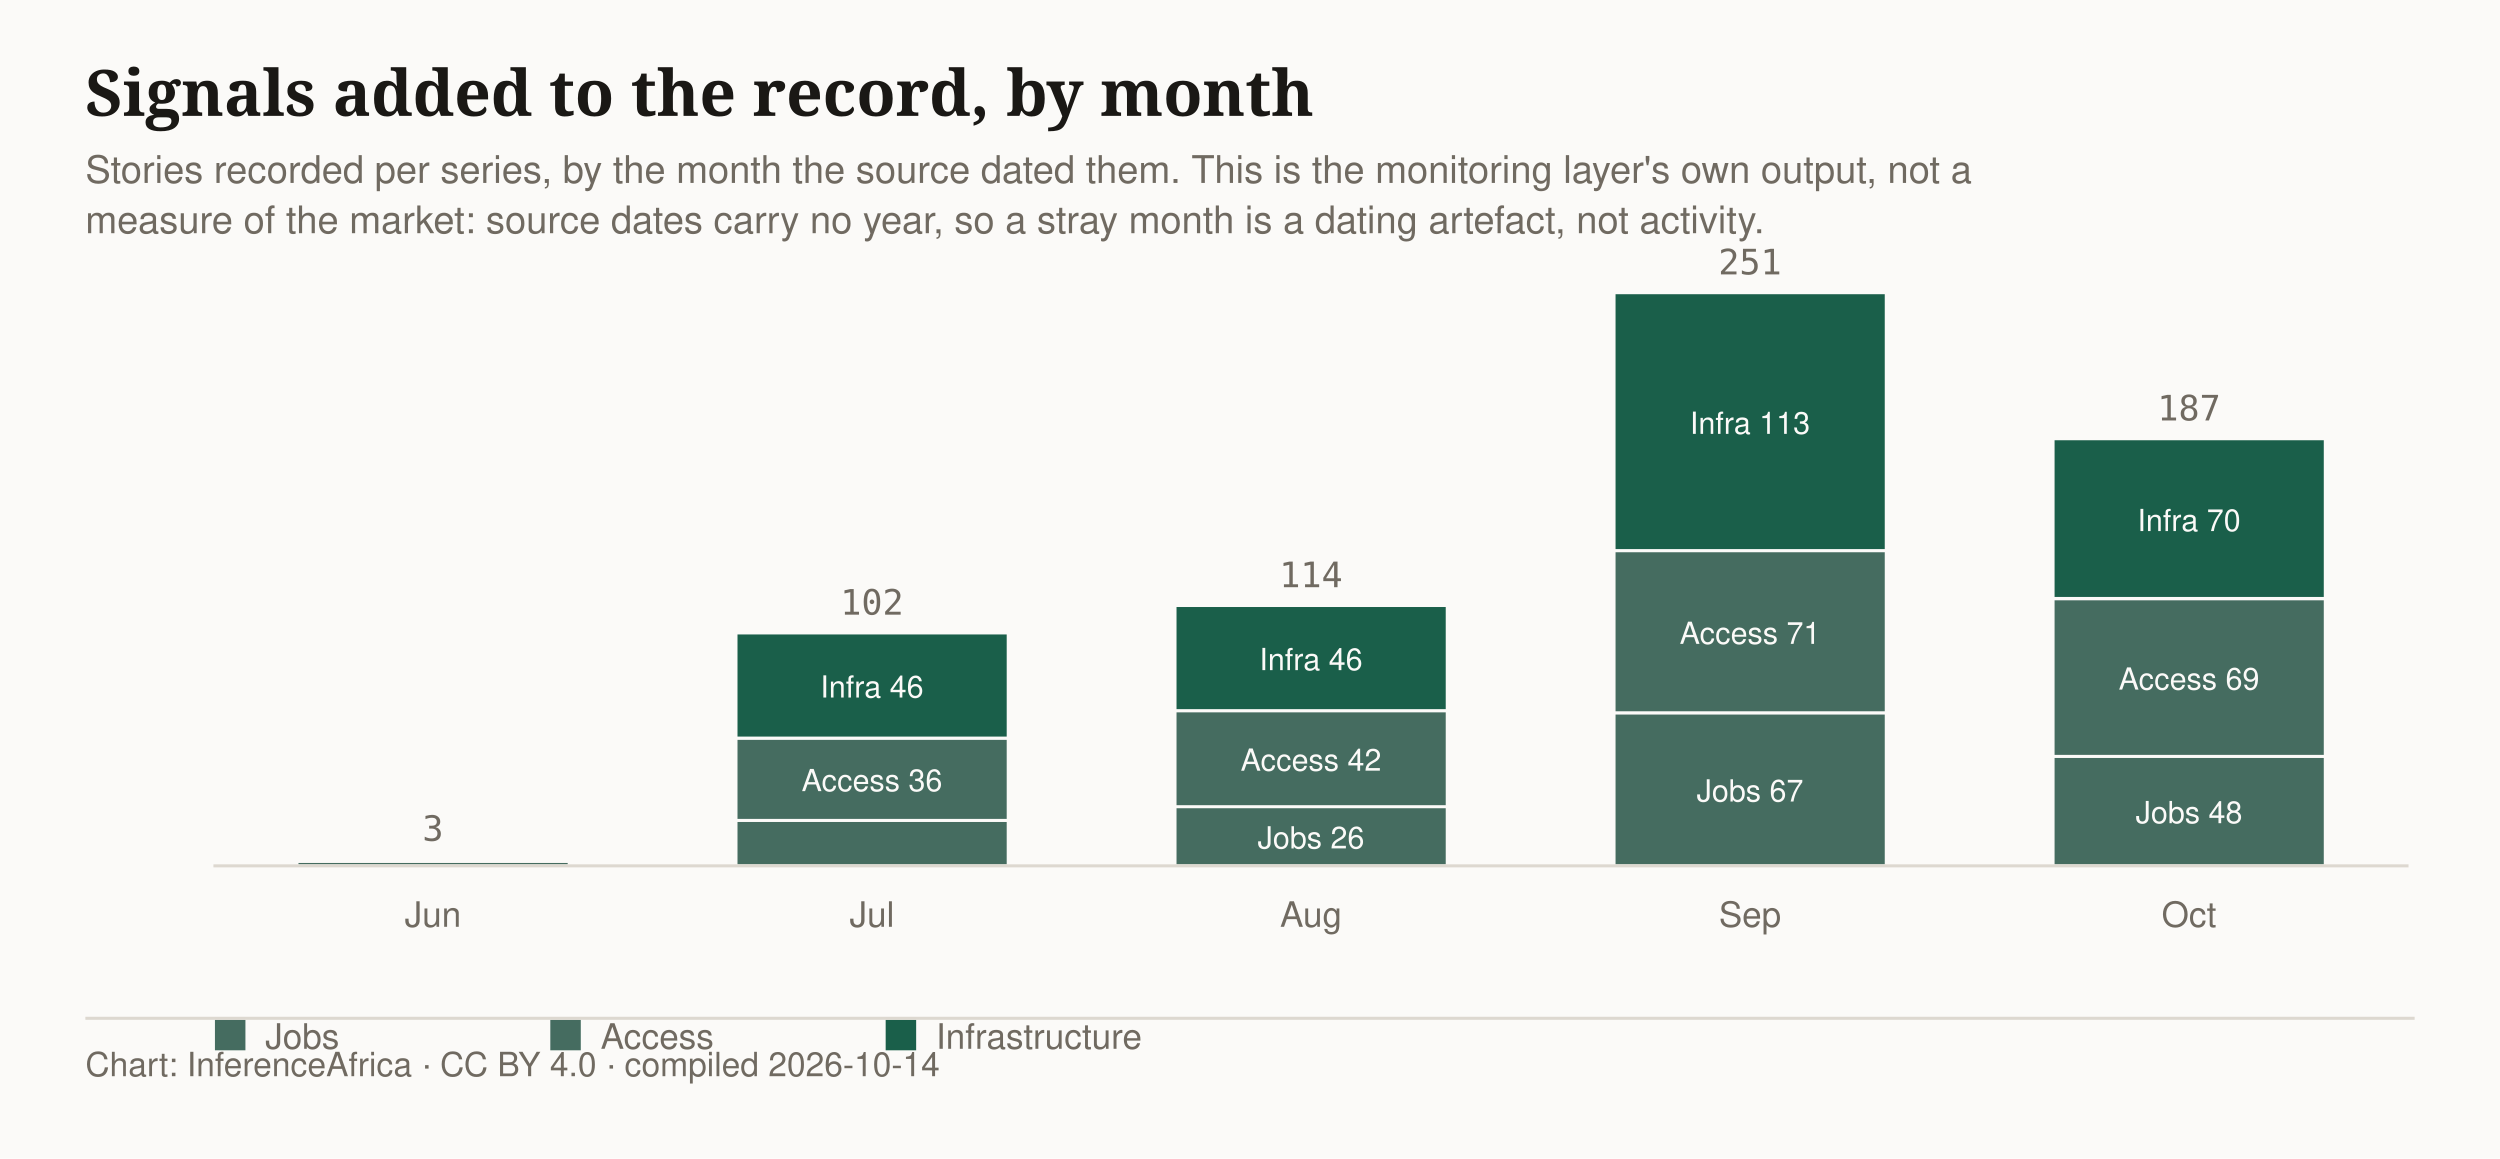
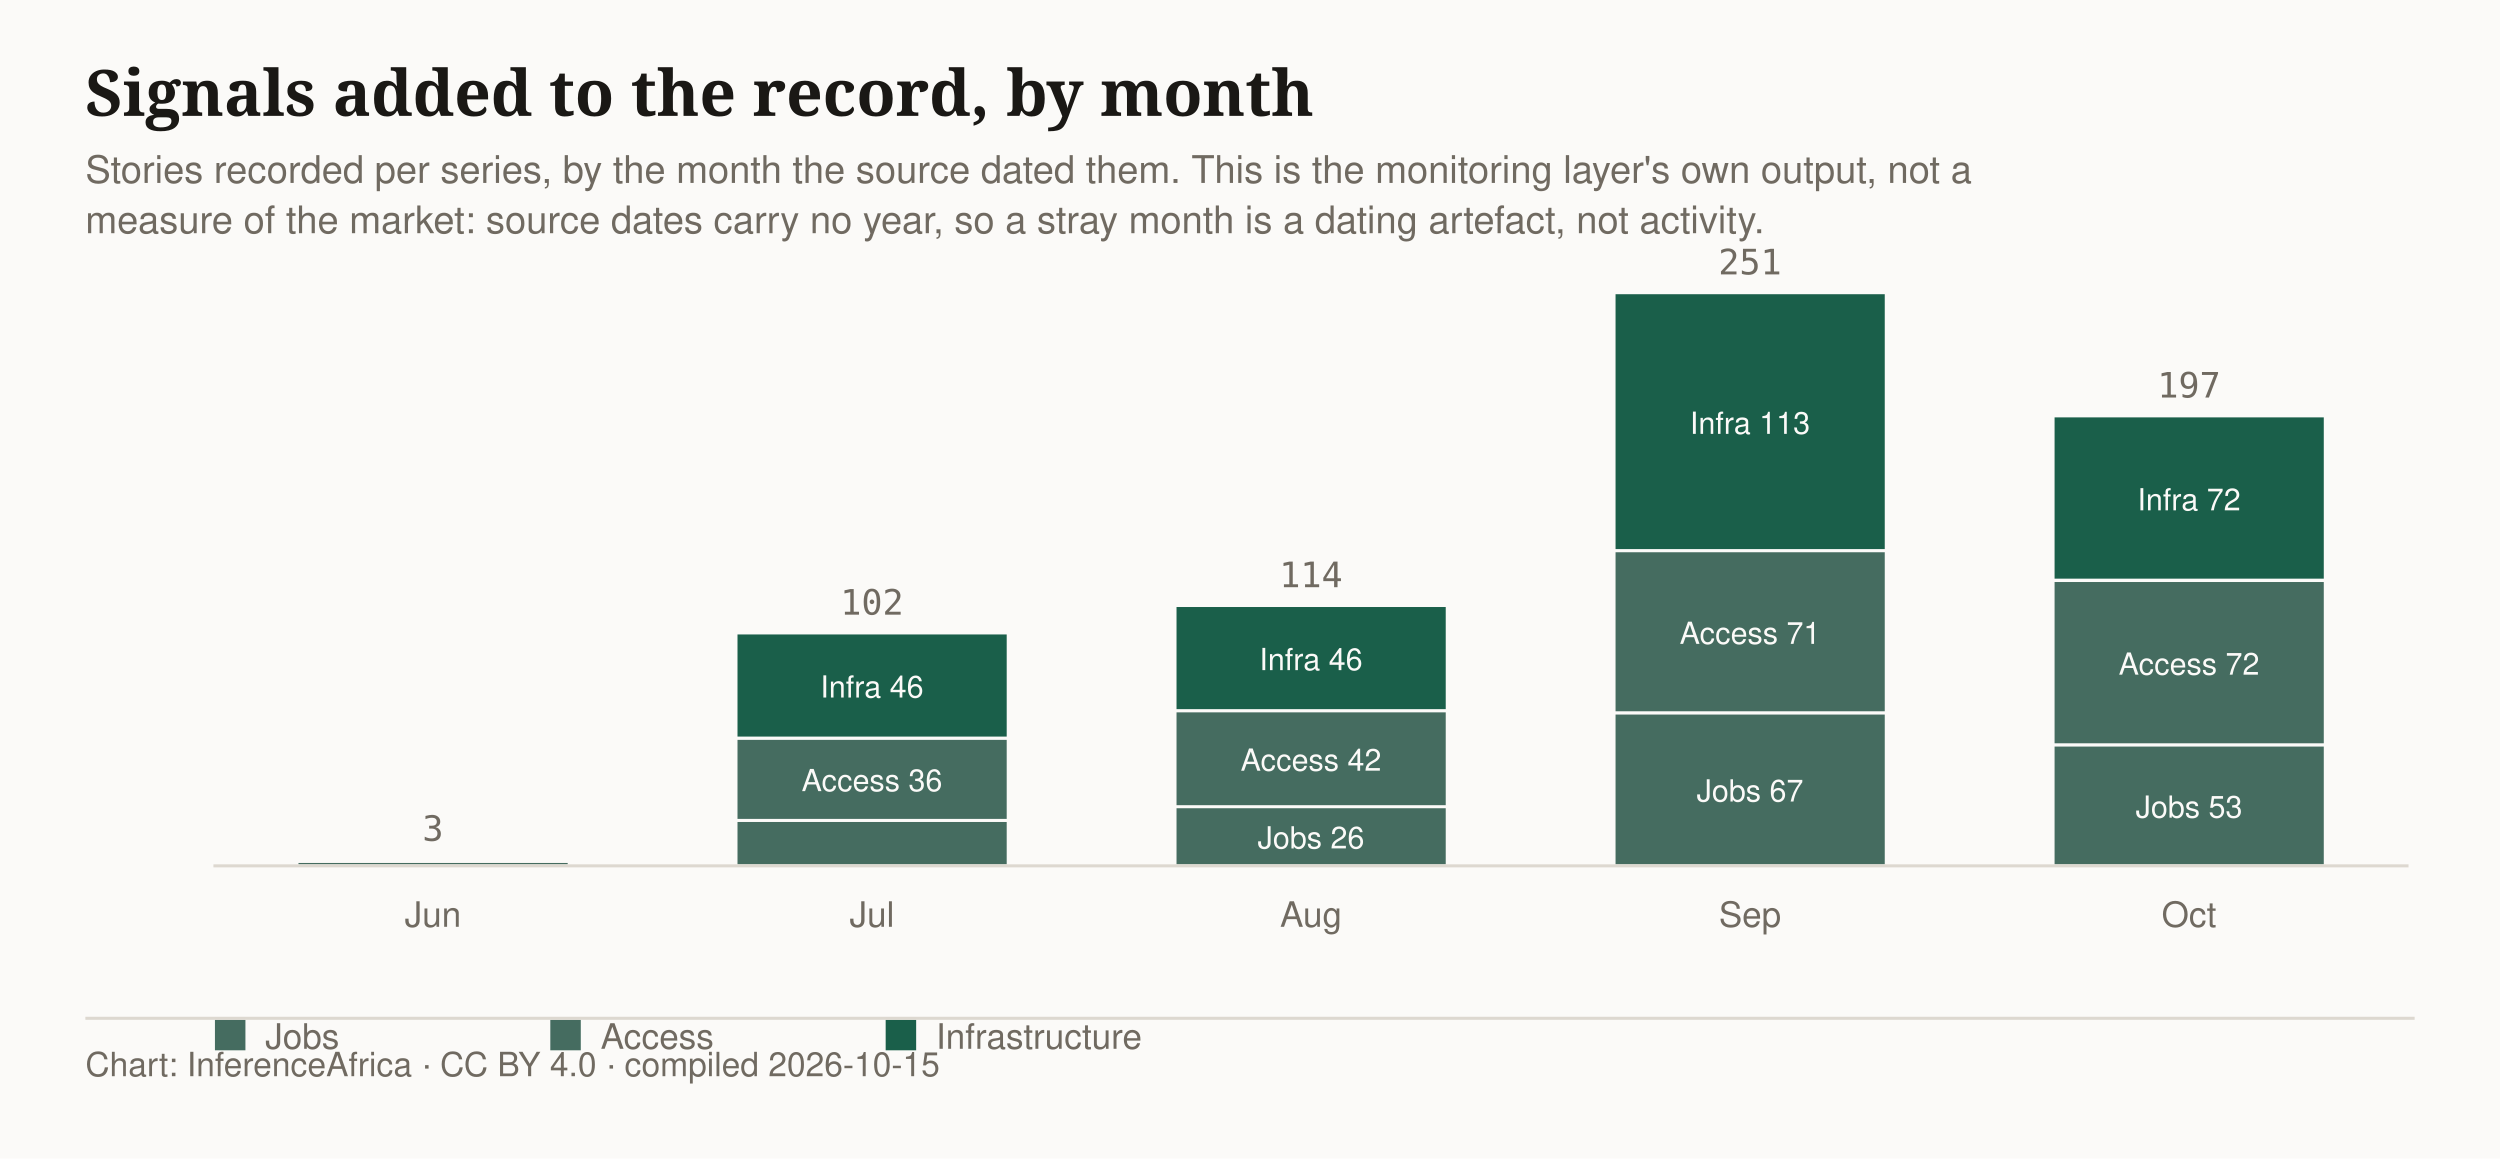
- <svg xmlns="http://www.w3.org/2000/svg" viewBox="0 0 820 380" width="820" height="380" role="img" aria-label="Signals added to the record by month and series: Jun 3, Jul 102, Aug 114, Sep 251, Oct 187. This measures the monitoring layer, not the market.">
+ <svg xmlns="http://www.w3.org/2000/svg" viewBox="0 0 820 380" width="820" height="380" role="img" aria-label="Signals added to the record by month and series: Jun 3, Jul 102, Aug 114, Sep 251, Oct 197. This measures the monitoring layer, not the market.">
  <defs>
    <pattern id="status-proposal" width="6" height="6" patternUnits="userSpaceOnUse">
      <path d="M0 6L6 0" stroke="#756342" stroke-width="1" />
    </pattern>
  </defs>
  <rect width="820" height="380" fill="#fbfaf8" />
  <text x="28" y="38" font-family="'Source Serif 4',Georgia,serif" font-size="21" font-weight="600" fill="#1a1815" style="font-variant-numeric:tabular-nums lining-nums">Signals added to the record, by month</text>
  <text x="28" y="60.0" font-family="IBM Plex Sans,-apple-system,'Segoe UI',Helvetica,Arial,sans-serif" font-size="12.5" fill="#706a61" style="font-variant-numeric:tabular-nums lining-nums">Stories recorded per series, by the month the source dated them. This is the monitoring layer's own output, not a</text>
  <text x="28" y="76.5" font-family="IBM Plex Sans,-apple-system,'Segoe UI',Helvetica,Arial,sans-serif" font-size="12.5" fill="#706a61" style="font-variant-numeric:tabular-nums lining-nums">measure of the market: source dates carry no year, so a stray month is a dating artefact, not activity.</text>
  <rect x="97.4" y="282.5" width="89.3" height="1.5" fill="#456c60" data-status="measured" stroke="#fbfaf8" stroke-width="1" />
  <rect x="97.4" y="281.8" width="89.3" height="0.7" fill="#1a5f4a" data-status="measured" stroke="#fbfaf8" stroke-width="1" />
  <text x="142.0" y="275.8" text-anchor="middle" font-family="'IBM Plex Mono',Consolas,monospace" font-size="11.5" fill="#706a61" style="font-variant-numeric:tabular-nums lining-nums">3</text>
  <text x="142.0" y="304" text-anchor="middle" font-family="IBM Plex Sans,-apple-system,'Segoe UI',Helvetica,Arial,sans-serif" font-size="11.5" fill="#706a61" style="font-variant-numeric:tabular-nums lining-nums">Jun</text>
  <rect x="241.4" y="269.0" width="89.3" height="15.0" fill="#456c60" data-status="measured" stroke="#fbfaf8" stroke-width="1" />
  <rect x="241.4" y="242.1" width="89.3" height="27.0" fill="#456c60" data-status="measured" stroke="#fbfaf8" stroke-width="1" />
  <text x="286.0" y="259.5" text-anchor="middle" font-family="IBM Plex Sans,-apple-system,'Segoe UI',Helvetica,Arial,sans-serif" font-size="10" fill="#fbfaf8" style="font-variant-numeric:tabular-nums lining-nums">Access 36</text>
  <rect x="241.4" y="207.6" width="89.3" height="34.5" fill="#1a5f4a" data-status="measured" stroke="#fbfaf8" stroke-width="1" />
  <text x="286.0" y="228.8" text-anchor="middle" font-family="IBM Plex Sans,-apple-system,'Segoe UI',Helvetica,Arial,sans-serif" font-size="10" fill="#fbfaf8" style="font-variant-numeric:tabular-nums lining-nums">Infra 46</text>
  <text x="286.0" y="201.6" text-anchor="middle" font-family="'IBM Plex Mono',Consolas,monospace" font-size="11.5" fill="#706a61" style="font-variant-numeric:tabular-nums lining-nums">102</text>
  <text x="286.0" y="304" text-anchor="middle" font-family="IBM Plex Sans,-apple-system,'Segoe UI',Helvetica,Arial,sans-serif" font-size="11.5" fill="#706a61" style="font-variant-numeric:tabular-nums lining-nums">Jul</text>
  <rect x="385.4" y="264.5" width="89.3" height="19.5" fill="#456c60" data-status="measured" stroke="#fbfaf8" stroke-width="1" />
  <text x="430.0" y="278.3" text-anchor="middle" font-family="IBM Plex Sans,-apple-system,'Segoe UI',Helvetica,Arial,sans-serif" font-size="10" fill="#fbfaf8" style="font-variant-numeric:tabular-nums lining-nums">Jobs 26</text>
  <rect x="385.4" y="233.1" width="89.3" height="31.5" fill="#456c60" data-status="measured" stroke="#fbfaf8" stroke-width="1" />
  <text x="430.0" y="252.8" text-anchor="middle" font-family="IBM Plex Sans,-apple-system,'Segoe UI',Helvetica,Arial,sans-serif" font-size="10" fill="#fbfaf8" style="font-variant-numeric:tabular-nums lining-nums">Access 42</text>
  <rect x="385.4" y="198.6" width="89.3" height="34.5" fill="#1a5f4a" data-status="measured" stroke="#fbfaf8" stroke-width="1" />
  <text x="430.0" y="219.8" text-anchor="middle" font-family="IBM Plex Sans,-apple-system,'Segoe UI',Helvetica,Arial,sans-serif" font-size="10" fill="#fbfaf8" style="font-variant-numeric:tabular-nums lining-nums">Infra 46</text>
  <text x="430.0" y="192.6" text-anchor="middle" font-family="'IBM Plex Mono',Consolas,monospace" font-size="11.5" fill="#706a61" style="font-variant-numeric:tabular-nums lining-nums">114</text>
  <text x="430.0" y="304" text-anchor="middle" font-family="IBM Plex Sans,-apple-system,'Segoe UI',Helvetica,Arial,sans-serif" font-size="11.5" fill="#706a61" style="font-variant-numeric:tabular-nums lining-nums">Aug</text>
  <rect x="529.4" y="233.8" width="89.3" height="50.2" fill="#456c60" data-status="measured" stroke="#fbfaf8" stroke-width="1" />
  <text x="574.0" y="262.9" text-anchor="middle" font-family="IBM Plex Sans,-apple-system,'Segoe UI',Helvetica,Arial,sans-serif" font-size="10" fill="#fbfaf8" style="font-variant-numeric:tabular-nums lining-nums">Jobs 67</text>
  <rect x="529.4" y="180.6" width="89.3" height="53.2" fill="#456c60" data-status="measured" stroke="#fbfaf8" stroke-width="1" />
  <text x="574.0" y="211.2" text-anchor="middle" font-family="IBM Plex Sans,-apple-system,'Segoe UI',Helvetica,Arial,sans-serif" font-size="10" fill="#fbfaf8" style="font-variant-numeric:tabular-nums lining-nums">Access 71</text>
  <rect x="529.4" y="96.0" width="89.3" height="84.6" fill="#1a5f4a" data-status="measured" stroke="#fbfaf8" stroke-width="1" />
  <text x="574.0" y="142.3" text-anchor="middle" font-family="IBM Plex Sans,-apple-system,'Segoe UI',Helvetica,Arial,sans-serif" font-size="10" fill="#fbfaf8" style="font-variant-numeric:tabular-nums lining-nums">Infra 113</text>
  <text x="574.0" y="90.0" text-anchor="middle" font-family="'IBM Plex Mono',Consolas,monospace" font-size="11.5" fill="#706a61" style="font-variant-numeric:tabular-nums lining-nums">251</text>
  <text x="574.0" y="304" text-anchor="middle" font-family="IBM Plex Sans,-apple-system,'Segoe UI',Helvetica,Arial,sans-serif" font-size="11.5" fill="#706a61" style="font-variant-numeric:tabular-nums lining-nums">Sep</text>
-   <rect x="673.4" y="248.0" width="89.3" height="36.0" fill="#456c60" data-status="measured" stroke="#fbfaf8" stroke-width="1" />
-   <text x="718.0" y="270.0" text-anchor="middle" font-family="IBM Plex Sans,-apple-system,'Segoe UI',Helvetica,Arial,sans-serif" font-size="10" fill="#fbfaf8" style="font-variant-numeric:tabular-nums lining-nums">Jobs 48</text>
-   <rect x="673.4" y="196.4" width="89.3" height="51.7" fill="#456c60" data-status="measured" stroke="#fbfaf8" stroke-width="1" />
-   <text x="718.0" y="226.2" text-anchor="middle" font-family="IBM Plex Sans,-apple-system,'Segoe UI',Helvetica,Arial,sans-serif" font-size="10" fill="#fbfaf8" style="font-variant-numeric:tabular-nums lining-nums">Access 69</text>
-   <rect x="673.4" y="143.9" width="89.3" height="52.4" fill="#1a5f4a" data-status="measured" stroke="#fbfaf8" stroke-width="1" />
-   <text x="718.0" y="174.2" text-anchor="middle" font-family="IBM Plex Sans,-apple-system,'Segoe UI',Helvetica,Arial,sans-serif" font-size="10" fill="#fbfaf8" style="font-variant-numeric:tabular-nums lining-nums">Infra 70</text>
-   <text x="718.0" y="137.9" text-anchor="middle" font-family="'IBM Plex Mono',Consolas,monospace" font-size="11.5" fill="#706a61" style="font-variant-numeric:tabular-nums lining-nums">187</text>
+   <rect x="673.4" y="244.3" width="89.3" height="39.7" fill="#456c60" data-status="measured" stroke="#fbfaf8" stroke-width="1" />
+   <text x="718.0" y="268.2" text-anchor="middle" font-family="IBM Plex Sans,-apple-system,'Segoe UI',Helvetica,Arial,sans-serif" font-size="10" fill="#fbfaf8" style="font-variant-numeric:tabular-nums lining-nums">Jobs 53</text>
+   <rect x="673.4" y="190.4" width="89.3" height="53.9" fill="#456c60" data-status="measured" stroke="#fbfaf8" stroke-width="1" />
+   <text x="718.0" y="221.3" text-anchor="middle" font-family="IBM Plex Sans,-apple-system,'Segoe UI',Helvetica,Arial,sans-serif" font-size="10" fill="#fbfaf8" style="font-variant-numeric:tabular-nums lining-nums">Access 72</text>
+   <rect x="673.4" y="136.4" width="89.3" height="53.9" fill="#1a5f4a" data-status="measured" stroke="#fbfaf8" stroke-width="1" />
+   <text x="718.0" y="167.4" text-anchor="middle" font-family="IBM Plex Sans,-apple-system,'Segoe UI',Helvetica,Arial,sans-serif" font-size="10" fill="#fbfaf8" style="font-variant-numeric:tabular-nums lining-nums">Infra 72</text>
+   <text x="718.0" y="130.4" text-anchor="middle" font-family="'IBM Plex Mono',Consolas,monospace" font-size="11.5" fill="#706a61" style="font-variant-numeric:tabular-nums lining-nums">197</text>
  <text x="718.0" y="304" text-anchor="middle" font-family="IBM Plex Sans,-apple-system,'Segoe UI',Helvetica,Arial,sans-serif" font-size="11.5" fill="#706a61" style="font-variant-numeric:tabular-nums lining-nums">Oct</text>
  <line x1="70" y1="284" x2="790" y2="284" stroke="#ddd8d0" />
  <rect x="70" y="334" width="11" height="11" fill="#456c60" data-status="measured" stroke="#fbfaf8" stroke-width="1" />
  <text x="87" y="344" font-family="IBM Plex Sans,-apple-system,'Segoe UI',Helvetica,Arial,sans-serif" font-size="11.5" fill="#706a61" style="font-variant-numeric:tabular-nums lining-nums">Jobs</text>
  <rect x="180" y="334" width="11" height="11" fill="#456c60" data-status="measured" stroke="#fbfaf8" stroke-width="1" />
  <text x="197" y="344" font-family="IBM Plex Sans,-apple-system,'Segoe UI',Helvetica,Arial,sans-serif" font-size="11.5" fill="#706a61" style="font-variant-numeric:tabular-nums lining-nums">Access</text>
  <rect x="290" y="334" width="11" height="11" fill="#1a5f4a" data-status="measured" stroke="#fbfaf8" stroke-width="1" />
  <text x="307" y="344" font-family="IBM Plex Sans,-apple-system,'Segoe UI',Helvetica,Arial,sans-serif" font-size="11.5" fill="#706a61" style="font-variant-numeric:tabular-nums lining-nums">Infrastructure</text>
  <line x1="28" y1="334" x2="792" y2="334" stroke="#ddd8d0" />
-   <text x="28" y="353" font-family="IBM Plex Sans,-apple-system,'Segoe UI',Helvetica,Arial,sans-serif" font-size="11" fill="#706a61" style="font-variant-numeric:tabular-nums lining-nums">Chart: InferenceAfrica · CC BY 4.0 · compiled 2026-10-14</text>
+   <text x="28" y="353" font-family="IBM Plex Sans,-apple-system,'Segoe UI',Helvetica,Arial,sans-serif" font-size="11" fill="#706a61" style="font-variant-numeric:tabular-nums lining-nums">Chart: InferenceAfrica · CC BY 4.0 · compiled 2026-10-15</text>
</svg>
